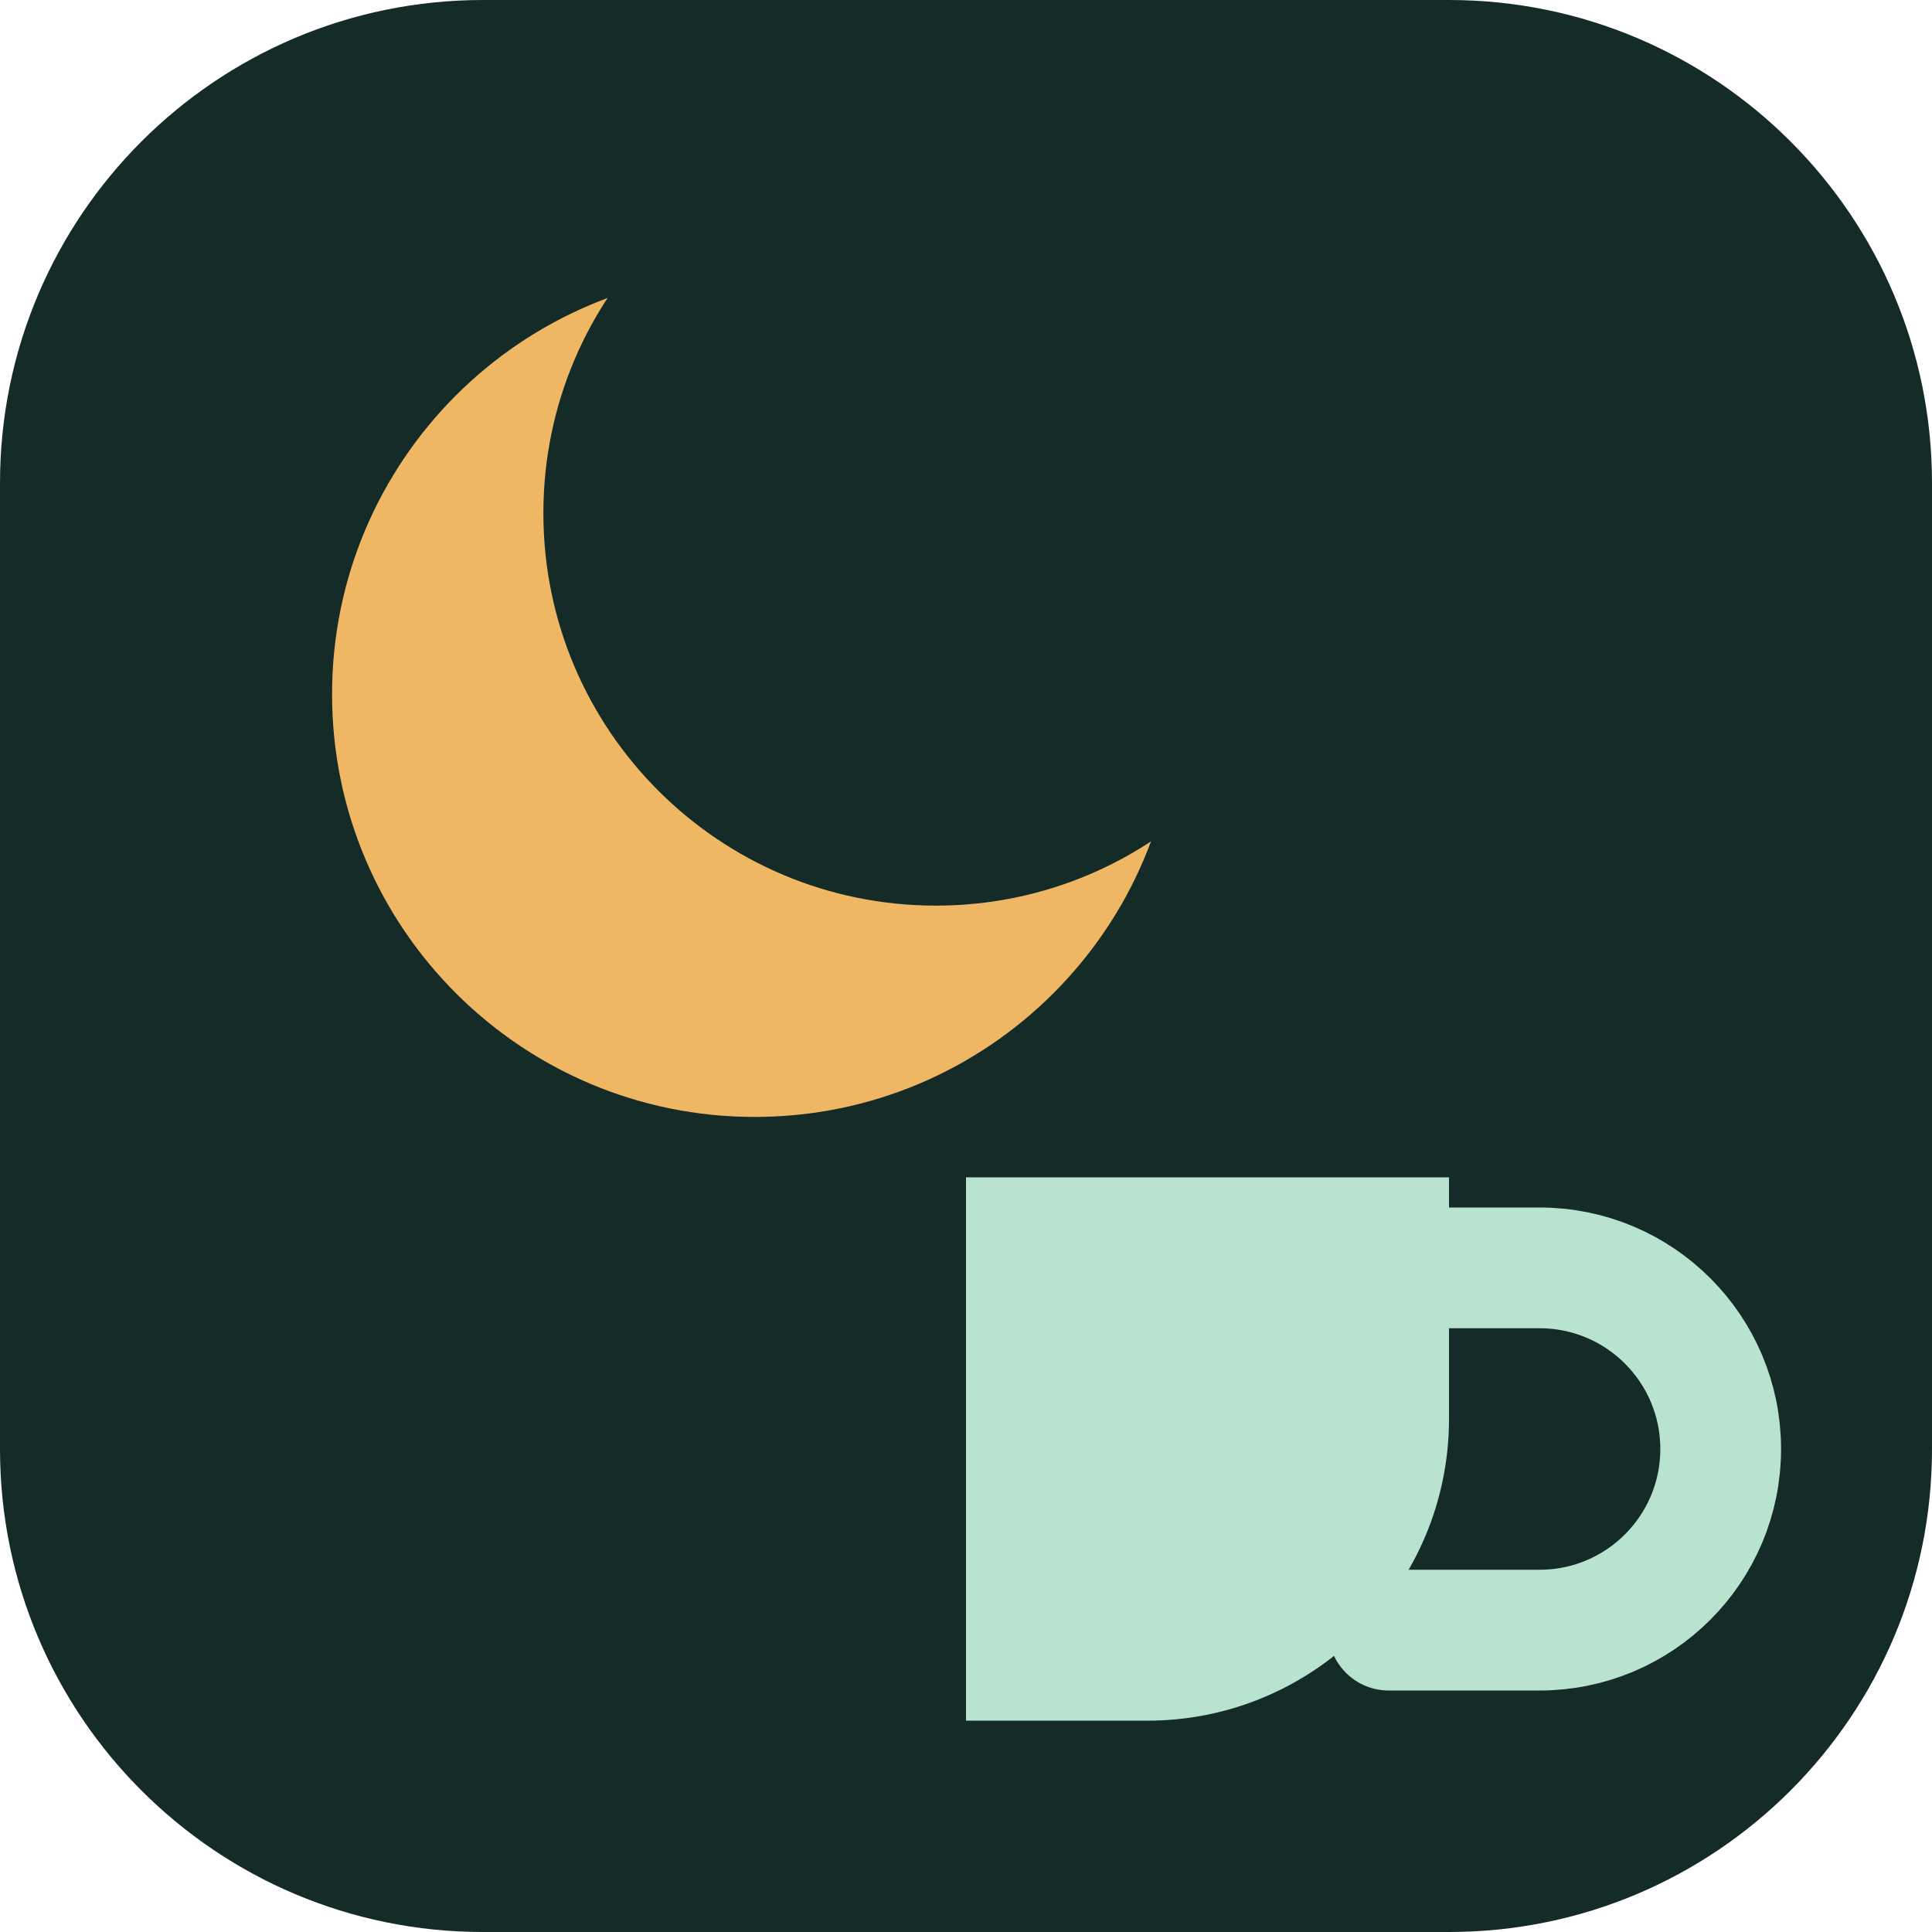
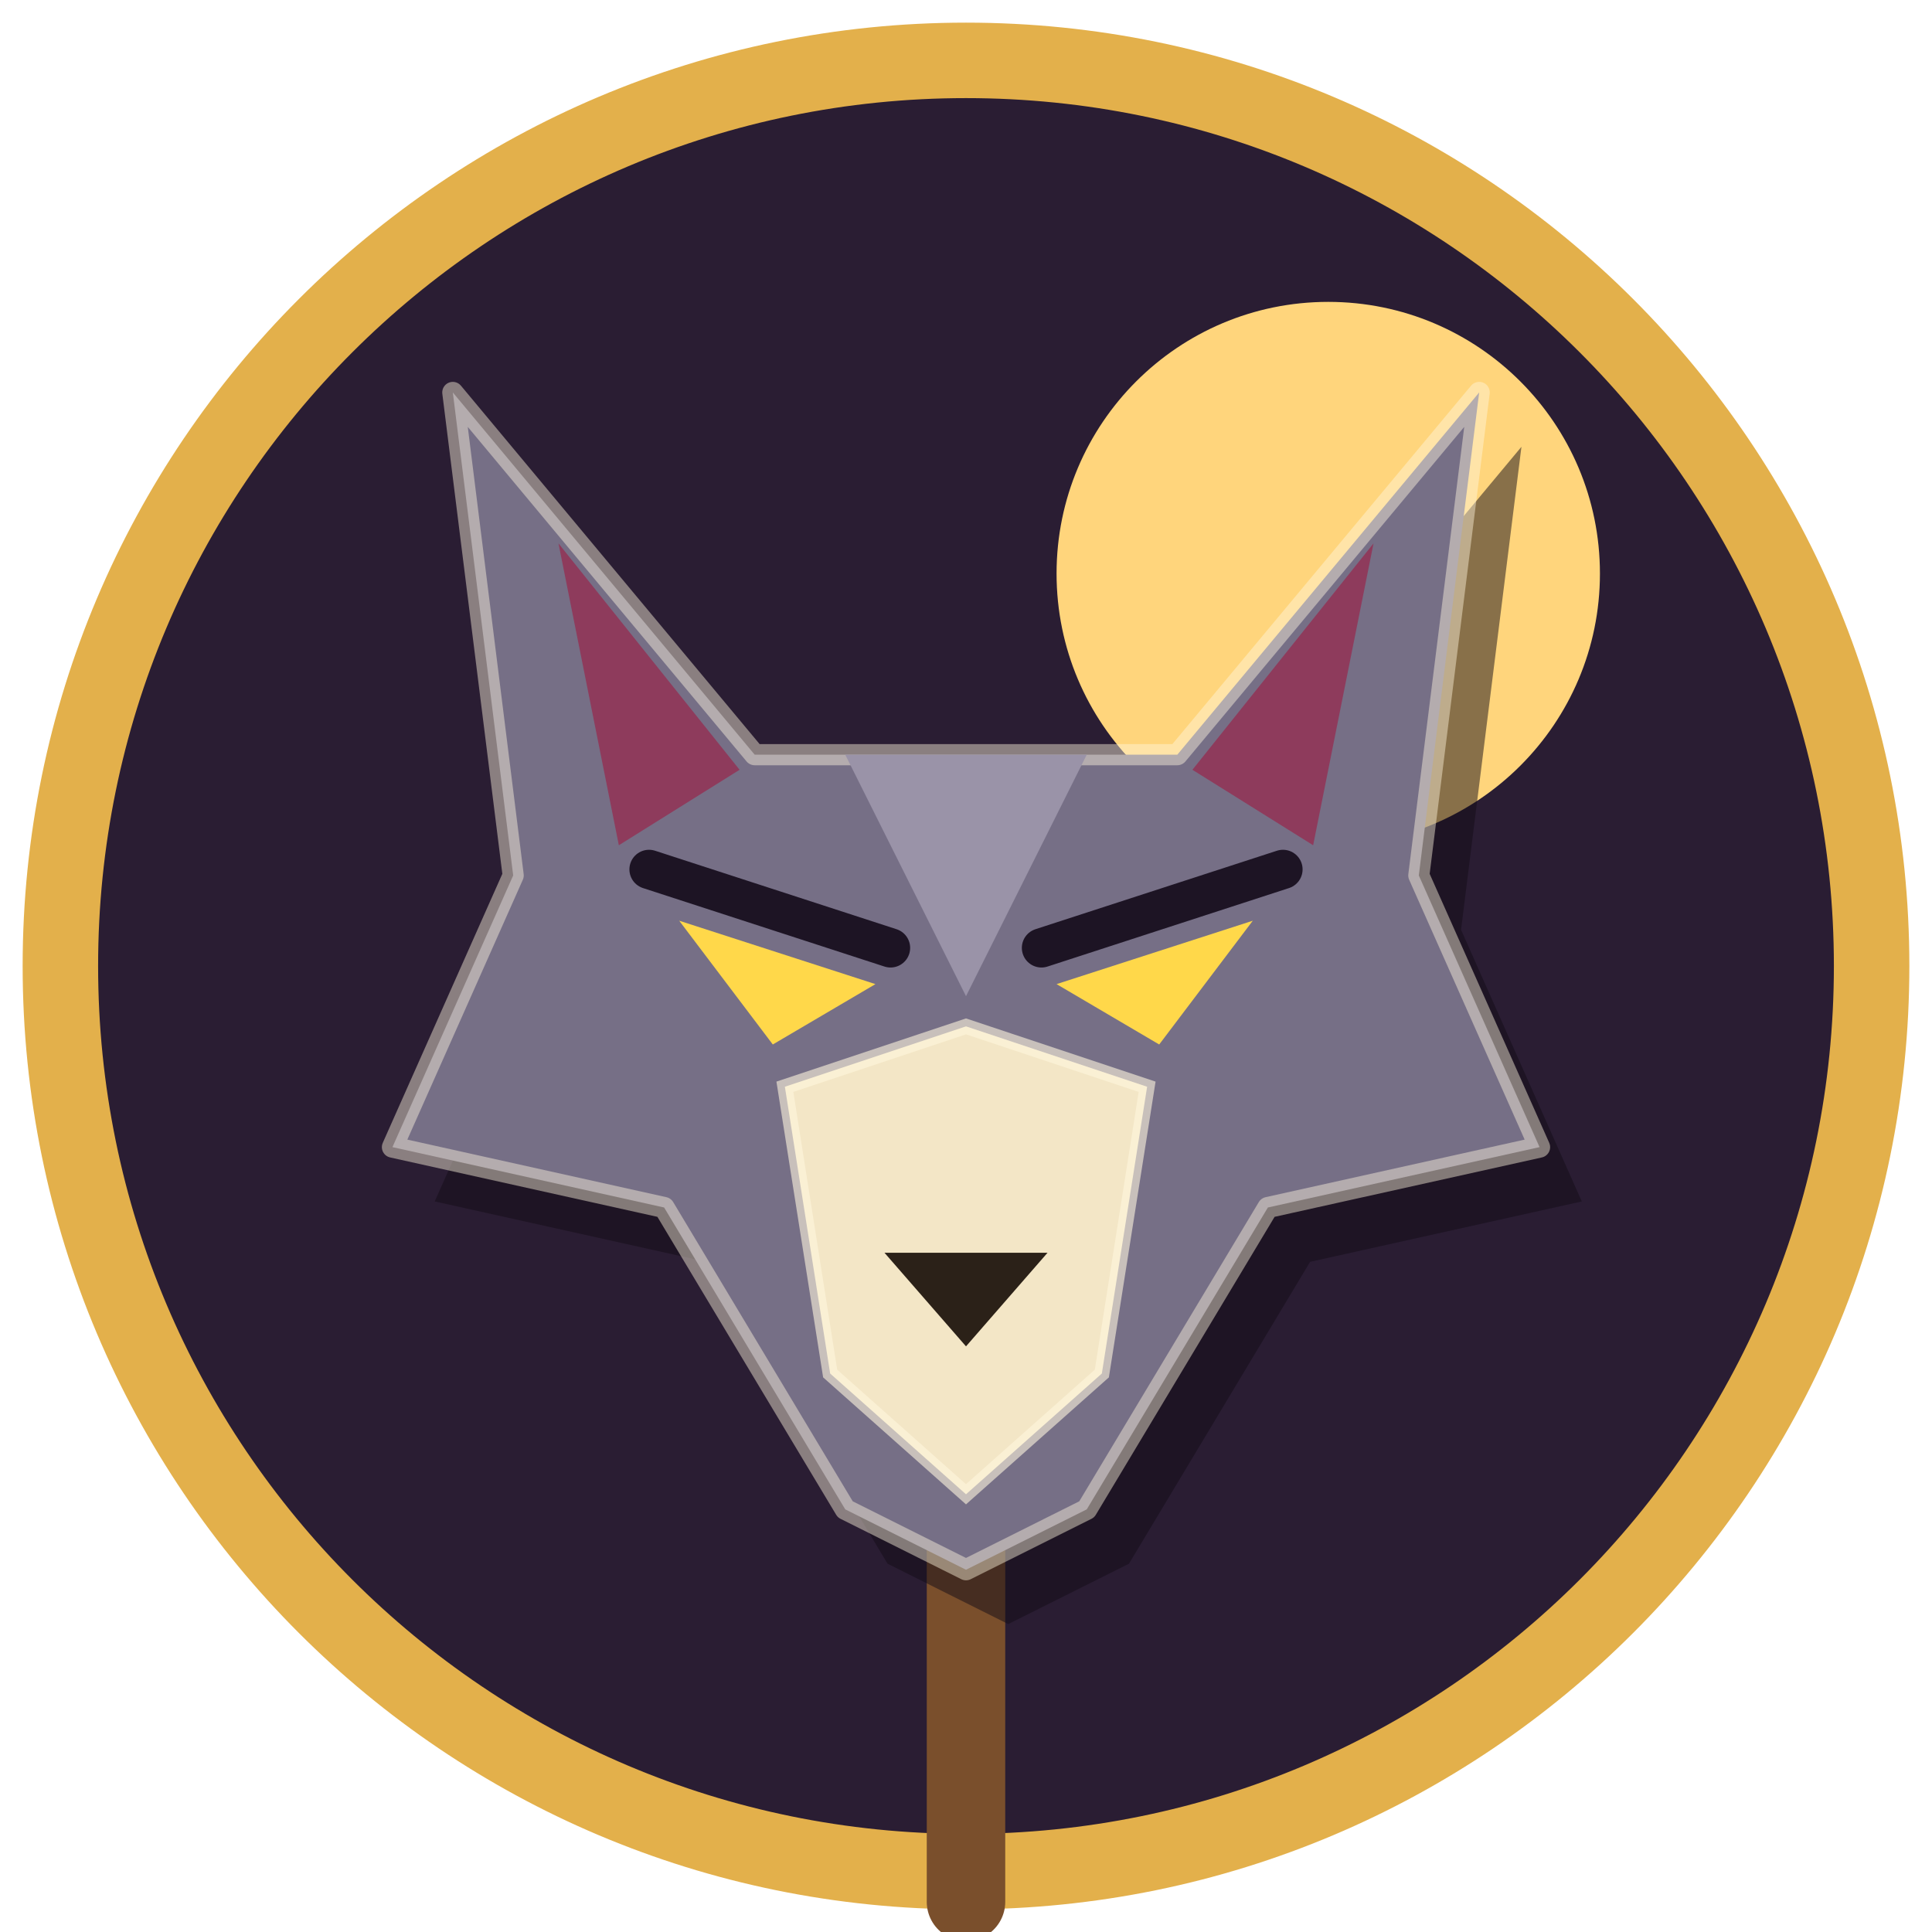
<svg xmlns="http://www.w3.org/2000/svg" width="64" height="64" viewBox="0 0 64 64" fill="none">
-   <rect width="64" height="64" rx="16" fill="#152B27" />
-   <circle cx="25" cy="23" r="14" fill="#EFB764" />
-   <circle cx="31" cy="17" r="13" fill="#152B27" />
-   <path d="M32 39H48V47C48 52.523 43.523 57 38 57H32V39Z" fill="#B8E3CF" />
-   <path d="M48 42H51C54.314 42 57 44.686 57 48C57 51.314 54.314 54 51 54H46" stroke="#B8E3CF" stroke-width="4" stroke-linecap="round" />
+   <circle cx="32" cy="32" r="30" fill="#2A1D33" stroke="#E3B04B" stroke-width="2.5" />
+   <circle cx="44" cy="19" r="9" fill="#FFD57C" />
+   <path d="M32 50V63" stroke="#7A4F2C" stroke-width="2.6" stroke-linecap="round" />
+   <path d="M15 13L25 25H39L49 13L47 29L51 38L42 40L36 50L32 52L28 50L22 40L13 38L17 29Z" fill="#120B16" opacity=".5" transform="translate(1.4 1.8)" />
+   <path d="M15 13L25 25H39L49 13L47 29L51 38L42 40L36 50L32 52L28 50L22 40L13 38L17 29Z" fill="#766F86" stroke="#FFF6DE" stroke-opacity=".45" stroke-width=".7" stroke-linejoin="round" />
+   <path d="M18.5 18L24.5 25.5L20.5 28Z M45.5 18L39.5 25.5L43.5 28Z" fill="#8E3B5C" />
+   <path d="M28 25H36L32 33Z" fill="#9A93A8" />
+   <path d="M26 36L32 34L38 36L36.5 45.5L32 49.5L27.5 45.5Z" fill="#F3E6C6" stroke="#FFF6DE" stroke-opacity=".6" stroke-width=".5" />
+   <path d="M29.3 41.5H34.7L32 44.6Z" fill="#2B2118" />
+   <path d="M22.5 30.5L29 32.6L25.6 34.6Z M41.5 30.5L35 32.6L38.4 34.6Z" fill="#FFD84A" />
+   <path d="M21.5 28.8L29.5 31.4 M42.5 28.8L34.5 31.4" stroke="#1D1424" stroke-width="1.3" stroke-linecap="round" />
</svg>
